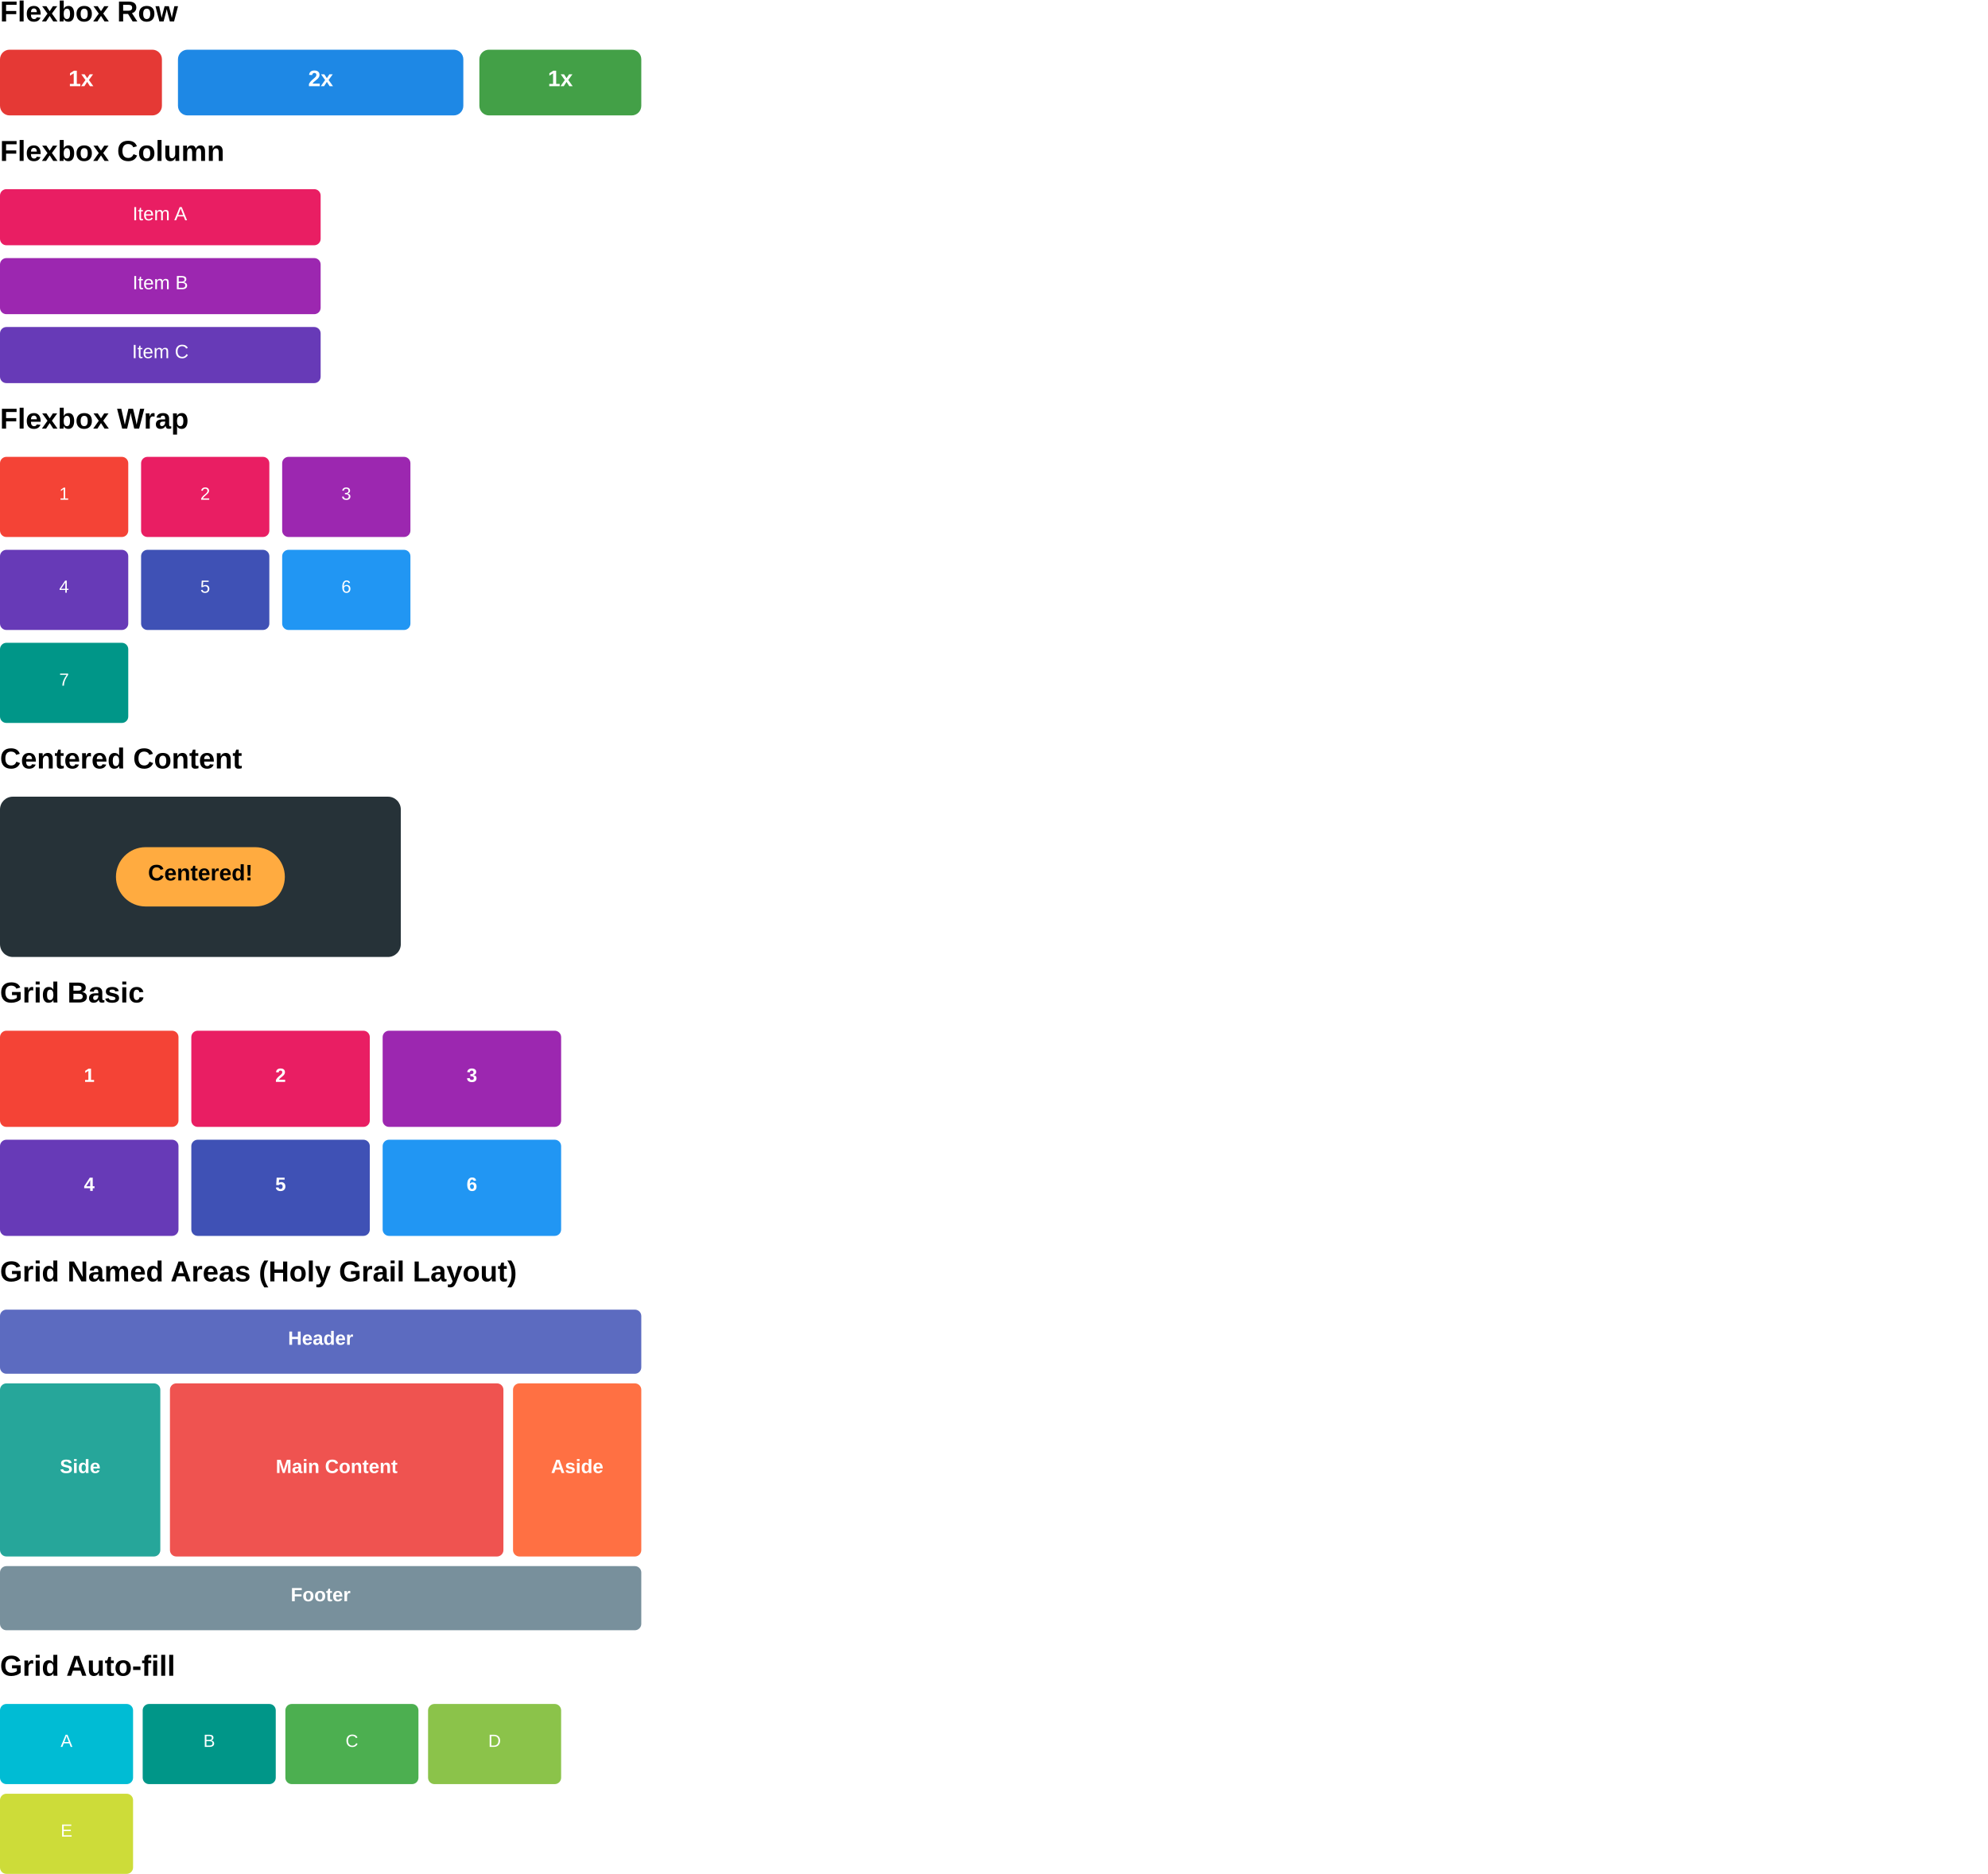
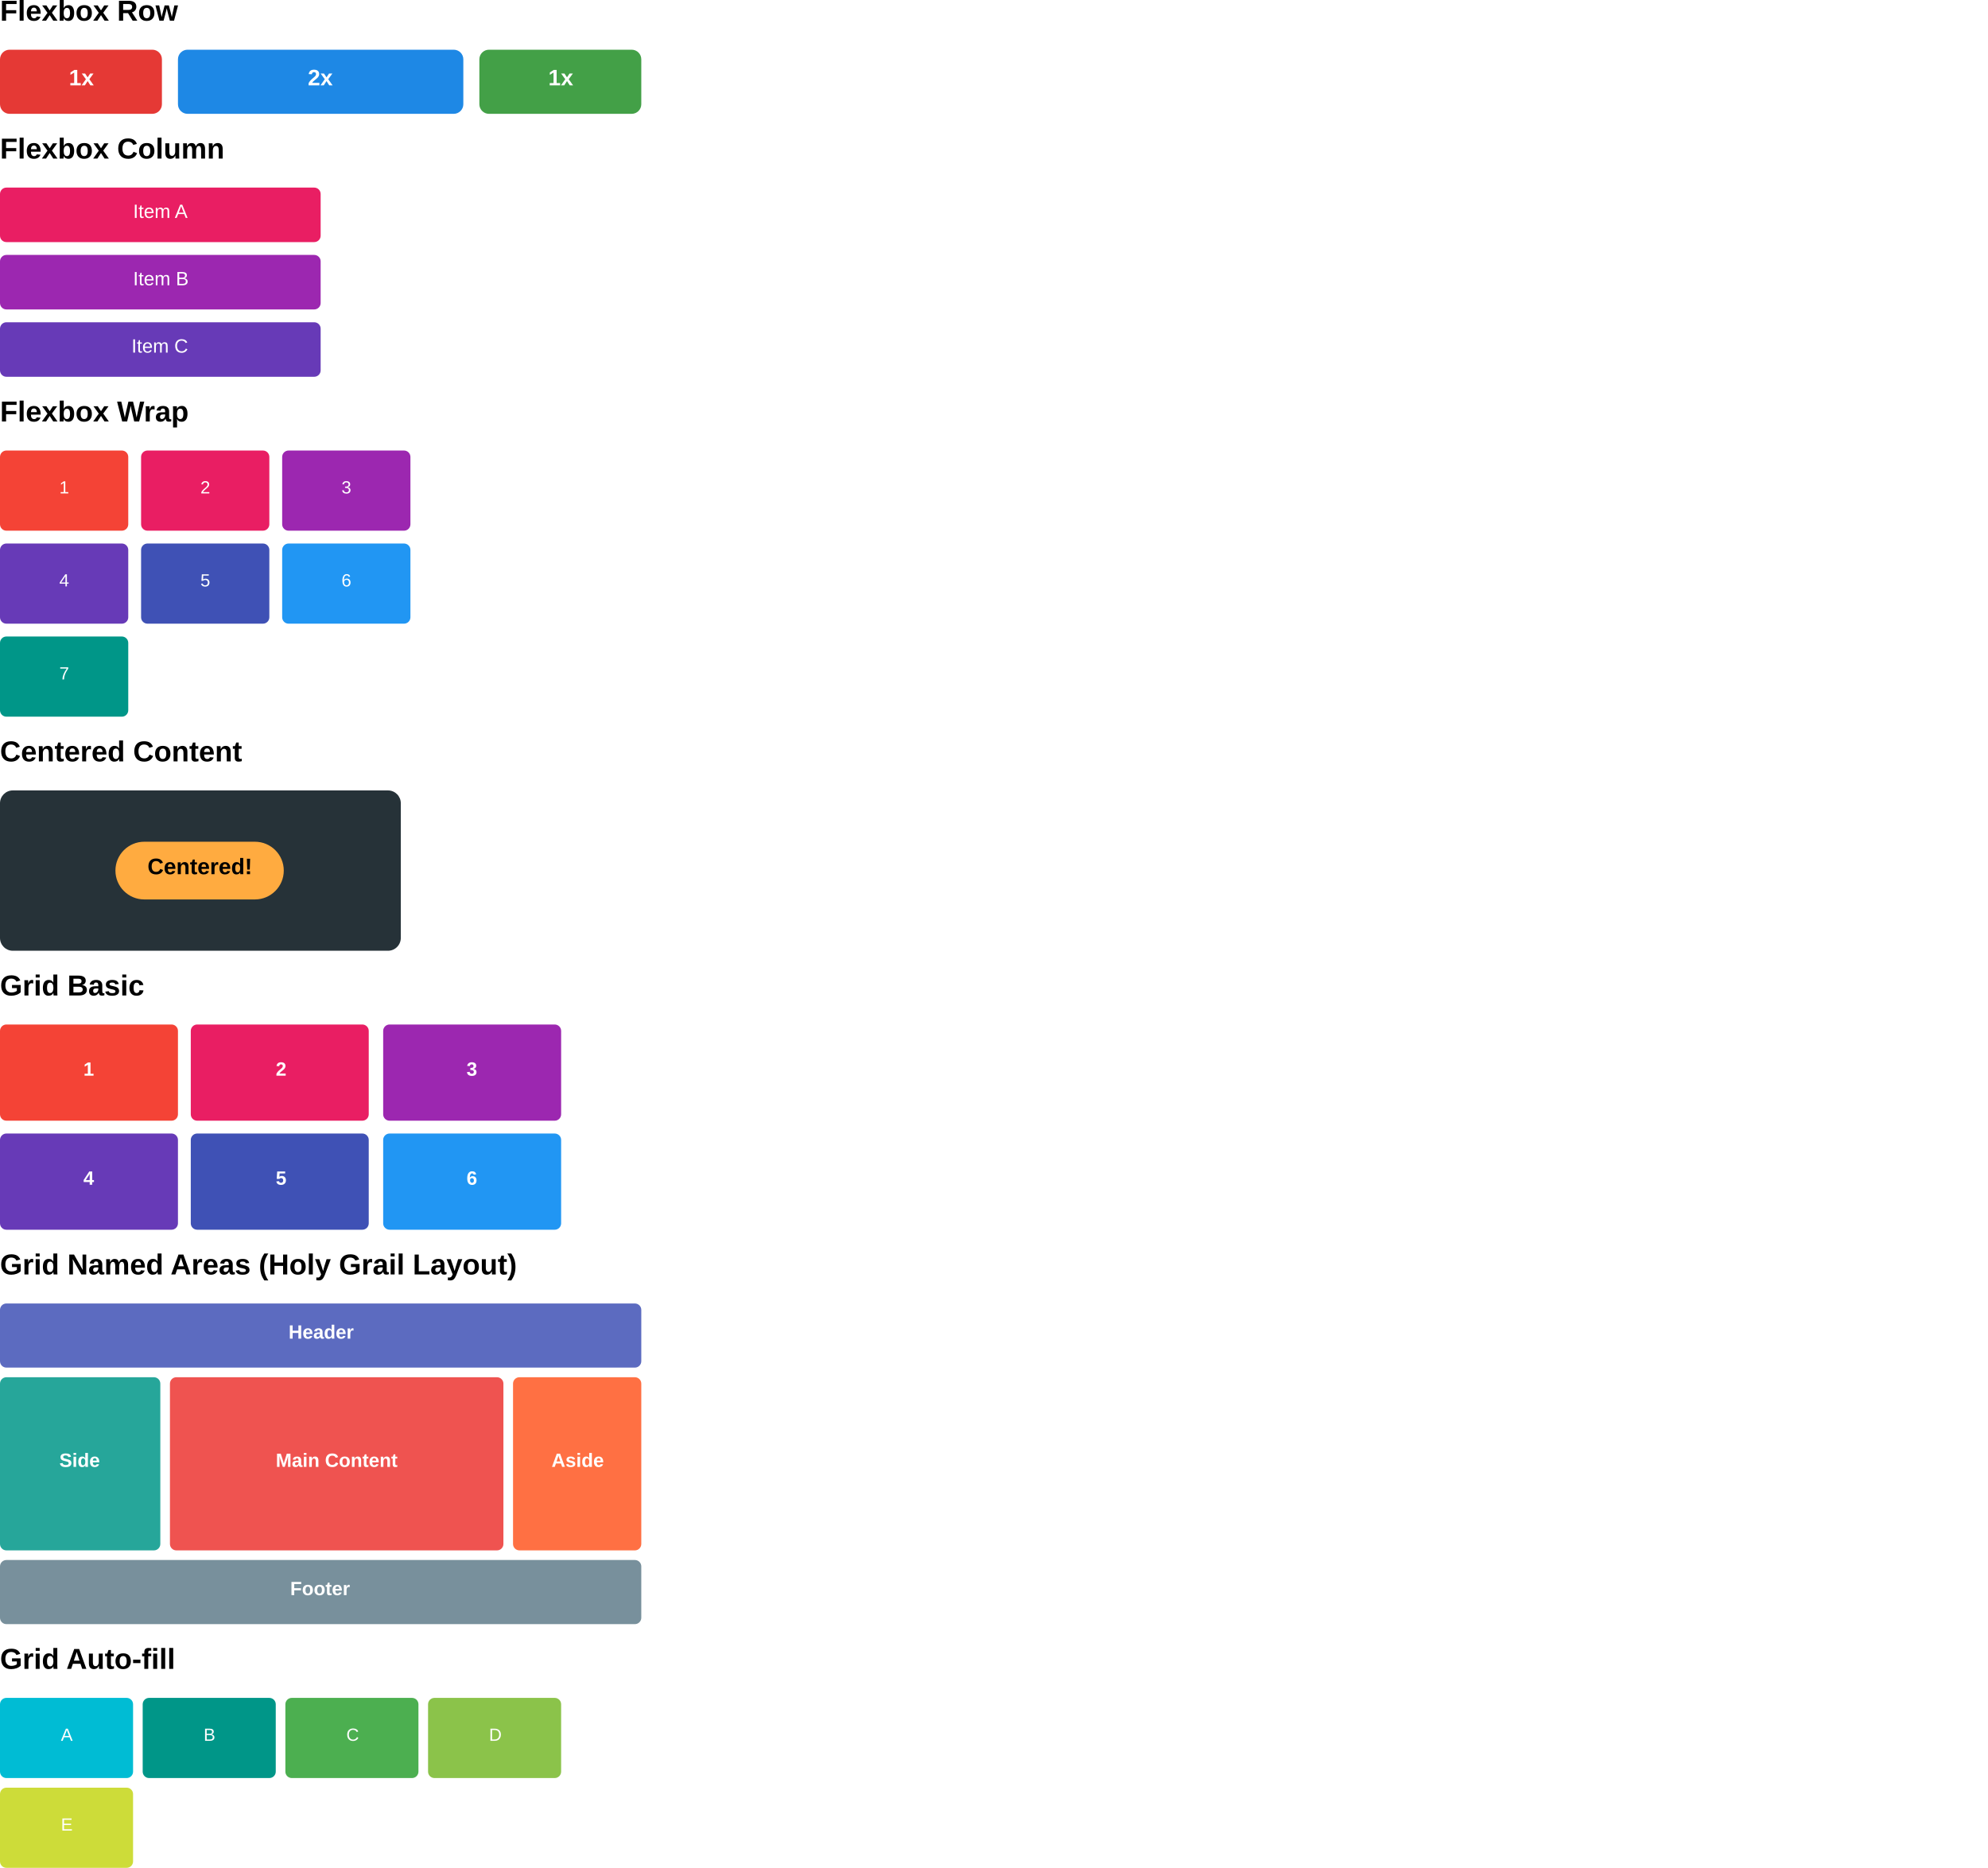
- <svg xmlns="http://www.w3.org/2000/svg" width="1240" height="1169" viewBox="0 0 1240 1169">
-   <text x="0" y="1.5" fill="rgb(0, 0, 0)" dominant-baseline="text-before-edge" font-weight="700" font-size="18px" font-family="Arial">Flexbox Row</text>
-   <rect x="0" y="31" width="101" height="41" rx="6" ry="6" fill="rgb(229, 57, 53)" />
-   <text x="42.72" y="44.5" fill="rgb(255, 255, 255)" dominant-baseline="text-before-edge" font-weight="700" font-size="14px" font-family="Arial">1x</text>
-   <rect x="111" y="31" width="178" height="41" rx="6" ry="6" fill="rgb(30, 136, 229)" />
-   <text x="192.22" y="44.5" fill="rgb(255, 255, 255)" dominant-baseline="text-before-edge" font-weight="700" font-size="14px" font-family="Arial">2x</text>
-   <rect x="299" y="31" width="101" height="41" rx="6" ry="6" fill="rgb(67, 160, 71)" />
-   <text x="341.72" y="44.5" fill="rgb(255, 255, 255)" dominant-baseline="text-before-edge" font-weight="700" font-size="14px" font-family="Arial">1x</text>
-   <text x="0" y="88.5" fill="rgb(0, 0, 0)" dominant-baseline="text-before-edge" font-weight="700" font-size="18px" font-family="Arial">Flexbox Column</text>
-   <rect x="0" y="118" width="200" height="35" rx="4" ry="4" fill="rgb(233, 30, 99)" />
-   <text x="82.67" y="129.5" fill="rgb(255, 255, 255)" dominant-baseline="text-before-edge" font-size="12px" font-family="Arial">Item A</text>
-   <rect x="0" y="161" width="200" height="35" rx="4" ry="4" fill="rgb(156, 39, 176)" />
-   <text x="82.67" y="172.5" fill="rgb(255, 255, 255)" dominant-baseline="text-before-edge" font-size="12px" font-family="Arial">Item B</text>
-   <rect x="0" y="204" width="200" height="35" rx="4" ry="4" fill="rgb(103, 58, 183)" />
-   <text x="82.33" y="215.5" fill="rgb(255, 255, 255)" dominant-baseline="text-before-edge" font-size="12px" font-family="Arial">Item C</text>
-   <text x="0" y="255.5" fill="rgb(0, 0, 0)" dominant-baseline="text-before-edge" font-weight="700" font-size="18px" font-family="Arial">Flexbox Wrap</text>
-   <rect x="0" y="285" width="80" height="50" rx="4" ry="4" fill="rgb(244, 67, 54)" />
-   <text x="36.93" y="304.5" fill="rgb(255, 255, 255)" dominant-baseline="text-before-edge" font-size="11px" font-family="Arial">1</text>
-   <rect x="88" y="285" width="80" height="50" rx="4" ry="4" fill="rgb(233, 30, 99)" />
-   <text x="124.93" y="304.5" fill="rgb(255, 255, 255)" dominant-baseline="text-before-edge" font-size="11px" font-family="Arial">2</text>
-   <rect x="176" y="285" width="80" height="50" rx="4" ry="4" fill="rgb(156, 39, 176)" />
-   <text x="212.93" y="304.5" fill="rgb(255, 255, 255)" dominant-baseline="text-before-edge" font-size="11px" font-family="Arial">3</text>
-   <rect x="0" y="343" width="80" height="50" rx="4" ry="4" fill="rgb(103, 58, 183)" />
-   <text x="36.93" y="362.5" fill="rgb(255, 255, 255)" dominant-baseline="text-before-edge" font-size="11px" font-family="Arial">4</text>
-   <rect x="88" y="343" width="80" height="50" rx="4" ry="4" fill="rgb(63, 81, 181)" />
-   <text x="124.93" y="362.5" fill="rgb(255, 255, 255)" dominant-baseline="text-before-edge" font-size="11px" font-family="Arial">5</text>
-   <rect x="176" y="343" width="80" height="50" rx="4" ry="4" fill="rgb(33, 150, 243)" />
-   <text x="212.93" y="362.5" fill="rgb(255, 255, 255)" dominant-baseline="text-before-edge" font-size="11px" font-family="Arial">6</text>
-   <rect x="0" y="401" width="80" height="50" rx="4" ry="4" fill="rgb(0, 150, 136)" />
-   <text x="36.93" y="420.5" fill="rgb(255, 255, 255)" dominant-baseline="text-before-edge" font-size="11px" font-family="Arial">7</text>
-   <text x="0" y="467.5" fill="rgb(0, 0, 0)" dominant-baseline="text-before-edge" font-weight="700" font-size="18px" font-family="Arial">Centered Content</text>
-   <rect x="0" y="497" width="250" height="100" rx="8" ry="8" fill="rgb(38, 50, 56)" />
-   <rect x="72.32" y="528.5" width="105.35" height="37" rx="18.5" ry="18.5" fill="rgb(255, 171, 64)" />
-   <text x="92.32" y="540" fill="rgb(0, 0, 0)" dominant-baseline="text-before-edge" font-weight="700" font-size="14px" font-family="Arial">Centered!</text>
-   <text x="0" y="613.5" fill="rgb(0, 0, 0)" dominant-baseline="text-before-edge" font-weight="700" font-size="18px" font-family="Arial">Grid Basic</text>
-   <rect x="0" y="643" width="111.33" height="60" rx="4" ry="4" fill="rgb(244, 67, 54)" />
-   <text x="52.33" y="667" fill="rgb(255, 255, 255)" dominant-baseline="text-before-edge" font-weight="700" font-size="12px" font-family="Arial">1</text>
-   <rect x="119.33" y="643" width="111.33" height="60" rx="4" ry="4" fill="rgb(233, 30, 99)" />
-   <text x="171.67" y="667" fill="rgb(255, 255, 255)" dominant-baseline="text-before-edge" font-weight="700" font-size="12px" font-family="Arial">2</text>
-   <rect x="238.67" y="643" width="111.33" height="60" rx="4" ry="4" fill="rgb(156, 39, 176)" />
-   <text x="291" y="667" fill="rgb(255, 255, 255)" dominant-baseline="text-before-edge" font-weight="700" font-size="12px" font-family="Arial">3</text>
-   <rect x="0" y="711" width="111.33" height="60" rx="4" ry="4" fill="rgb(103, 58, 183)" />
-   <text x="52.33" y="735" fill="rgb(255, 255, 255)" dominant-baseline="text-before-edge" font-weight="700" font-size="12px" font-family="Arial">4</text>
-   <rect x="119.33" y="711" width="111.33" height="60" rx="4" ry="4" fill="rgb(63, 81, 181)" />
-   <text x="171.67" y="735" fill="rgb(255, 255, 255)" dominant-baseline="text-before-edge" font-weight="700" font-size="12px" font-family="Arial">5</text>
-   <rect x="238.67" y="711" width="111.33" height="60" rx="4" ry="4" fill="rgb(33, 150, 243)" />
-   <text x="291" y="735" fill="rgb(255, 255, 255)" dominant-baseline="text-before-edge" font-weight="700" font-size="12px" font-family="Arial">6</text>
-   <text x="0" y="787.5" fill="rgb(0, 0, 0)" dominant-baseline="text-before-edge" font-weight="700" font-size="18px" font-family="Arial">Grid Named Areas (Holy Grail Layout)</text>
-   <rect x="0" y="817" width="400" height="40" rx="4" ry="4" fill="rgb(92, 107, 192)" />
-   <text x="179.67" y="831" fill="rgb(255, 255, 255)" dominant-baseline="text-before-edge" font-weight="700" font-size="12px" font-family="Arial">Header</text>
-   <rect x="0" y="863" width="100" height="108" rx="4" ry="4" fill="rgb(38, 166, 154)" />
-   <text x="37.33" y="911" fill="rgb(255, 255, 255)" dominant-baseline="text-before-edge" font-weight="700" font-size="12px" font-family="Arial">Side</text>
-   <rect x="106" y="863" width="208" height="108" rx="4" ry="4" fill="rgb(239, 83, 80)" />
-   <text x="172" y="911" fill="rgb(255, 255, 255)" dominant-baseline="text-before-edge" font-weight="700" font-size="12px" font-family="Arial">Main Content</text>
-   <rect x="320" y="863" width="80" height="108" rx="4" ry="4" fill="rgb(255, 112, 67)" />
-   <text x="343.67" y="911" fill="rgb(255, 255, 255)" dominant-baseline="text-before-edge" font-weight="700" font-size="12px" font-family="Arial">Aside</text>
-   <rect x="0" y="977" width="400" height="40" rx="4" ry="4" fill="rgb(120, 144, 156)" />
-   <text x="181.33" y="991" fill="rgb(255, 255, 255)" dominant-baseline="text-before-edge" font-weight="700" font-size="12px" font-family="Arial">Footer</text>
-   <text x="0" y="1033.5" fill="rgb(0, 0, 0)" dominant-baseline="text-before-edge" font-weight="700" font-size="18px" font-family="Arial">Grid Auto-fill</text>
-   <rect x="0" y="1063" width="83" height="50" rx="4" ry="4" fill="rgb(0, 188, 212)" />
-   <text x="37.83" y="1082.5" fill="rgb(255, 255, 255)" dominant-baseline="text-before-edge" font-size="11px" font-family="Arial">A</text>
-   <rect x="89" y="1063" width="83" height="50" rx="4" ry="4" fill="rgb(0, 150, 136)" />
-   <text x="126.83" y="1082.5" fill="rgb(255, 255, 255)" dominant-baseline="text-before-edge" font-size="11px" font-family="Arial">B</text>
-   <rect x="178" y="1063" width="83" height="50" rx="4" ry="4" fill="rgb(76, 175, 80)" />
-   <text x="215.52" y="1082.5" fill="rgb(255, 255, 255)" dominant-baseline="text-before-edge" font-size="11px" font-family="Arial">C</text>
-   <rect x="267" y="1063" width="83" height="50" rx="4" ry="4" fill="rgb(139, 195, 74)" />
-   <text x="304.52" y="1082.5" fill="rgb(255, 255, 255)" dominant-baseline="text-before-edge" font-size="11px" font-family="Arial">D</text>
-   <rect x="0" y="1119" width="83" height="50" rx="4" ry="4" fill="rgb(205, 220, 57)" />
-   <text x="37.83" y="1138.5" fill="rgb(255, 255, 255)" dominant-baseline="text-before-edge" font-size="11px" font-family="Arial">E</text>
+ <svg xmlns="http://www.w3.org/2000/svg" width="1240" height="1165" viewBox="0 0 1240 1165">
+   <text x="0" y="1" fill="rgb(0, 0, 0)" dominant-baseline="text-before-edge" font-weight="700" font-size="18px" font-family="Arial">Flexbox Row</text>
+   <rect x="0" y="31" width="101" height="40" rx="6" ry="6" fill="rgb(229, 57, 53)" />
+   <text x="43" y="44" fill="rgb(255, 255, 255)" dominant-baseline="text-before-edge" font-weight="700" font-size="14px" font-family="Arial">1x</text>
+   <rect x="111" y="31" width="178" height="40" rx="6" ry="6" fill="rgb(30, 136, 229)" />
+   <text x="192" y="44" fill="rgb(255, 255, 255)" dominant-baseline="text-before-edge" font-weight="700" font-size="14px" font-family="Arial">2x</text>
+   <rect x="299" y="31" width="101" height="40" rx="6" ry="6" fill="rgb(67, 160, 71)" />
+   <text x="342" y="44" fill="rgb(255, 255, 255)" dominant-baseline="text-before-edge" font-weight="700" font-size="14px" font-family="Arial">1x</text>
+   <text x="0" y="87" fill="rgb(0, 0, 0)" dominant-baseline="text-before-edge" font-weight="700" font-size="18px" font-family="Arial">Flexbox Column</text>
+   <rect x="0" y="117" width="200" height="34" rx="4" ry="4" fill="rgb(233, 30, 99)" />
+   <text x="83" y="128" fill="rgb(255, 255, 255)" dominant-baseline="text-before-edge" font-size="12px" font-family="Arial">Item A</text>
+   <rect x="0" y="159" width="200" height="34" rx="4" ry="4" fill="rgb(156, 39, 176)" />
+   <text x="83" y="170" fill="rgb(255, 255, 255)" dominant-baseline="text-before-edge" font-size="12px" font-family="Arial">Item B</text>
+   <rect x="0" y="201" width="200" height="34" rx="4" ry="4" fill="rgb(103, 58, 183)" />
+   <text x="82" y="212" fill="rgb(255, 255, 255)" dominant-baseline="text-before-edge" font-size="12px" font-family="Arial">Item C</text>
+   <text x="0" y="251" fill="rgb(0, 0, 0)" dominant-baseline="text-before-edge" font-weight="700" font-size="18px" font-family="Arial">Flexbox Wrap</text>
+   <rect x="0" y="281" width="80" height="50" rx="4" ry="4" fill="rgb(244, 67, 54)" />
+   <text x="37" y="300.5" fill="rgb(255, 255, 255)" dominant-baseline="text-before-edge" font-size="11px" font-family="Arial">1</text>
+   <rect x="88" y="281" width="80" height="50" rx="4" ry="4" fill="rgb(233, 30, 99)" />
+   <text x="125" y="300.5" fill="rgb(255, 255, 255)" dominant-baseline="text-before-edge" font-size="11px" font-family="Arial">2</text>
+   <rect x="176" y="281" width="80" height="50" rx="4" ry="4" fill="rgb(156, 39, 176)" />
+   <text x="213" y="300.5" fill="rgb(255, 255, 255)" dominant-baseline="text-before-edge" font-size="11px" font-family="Arial">3</text>
+   <rect x="0" y="339" width="80" height="50" rx="4" ry="4" fill="rgb(103, 58, 183)" />
+   <text x="37" y="358.5" fill="rgb(255, 255, 255)" dominant-baseline="text-before-edge" font-size="11px" font-family="Arial">4</text>
+   <rect x="88" y="339" width="80" height="50" rx="4" ry="4" fill="rgb(63, 81, 181)" />
+   <text x="125" y="358.5" fill="rgb(255, 255, 255)" dominant-baseline="text-before-edge" font-size="11px" font-family="Arial">5</text>
+   <rect x="176" y="339" width="80" height="50" rx="4" ry="4" fill="rgb(33, 150, 243)" />
+   <text x="213" y="358.5" fill="rgb(255, 255, 255)" dominant-baseline="text-before-edge" font-size="11px" font-family="Arial">6</text>
+   <rect x="0" y="397" width="80" height="50" rx="4" ry="4" fill="rgb(0, 150, 136)" />
+   <text x="37" y="416.5" fill="rgb(255, 255, 255)" dominant-baseline="text-before-edge" font-size="11px" font-family="Arial">7</text>
+   <text x="0" y="463" fill="rgb(0, 0, 0)" dominant-baseline="text-before-edge" font-weight="700" font-size="18px" font-family="Arial">Centered Content</text>
+   <rect x="0" y="493" width="250" height="100" rx="8" ry="8" fill="rgb(38, 50, 56)" />
+   <rect x="72" y="525" width="105" height="36" rx="18" ry="18" fill="rgb(255, 171, 64)" />
+   <text x="92" y="536" fill="rgb(0, 0, 0)" dominant-baseline="text-before-edge" font-weight="700" font-size="14px" font-family="Arial">Centered!</text>
+   <text x="0" y="609" fill="rgb(0, 0, 0)" dominant-baseline="text-before-edge" font-weight="700" font-size="18px" font-family="Arial">Grid Basic</text>
+   <rect x="0" y="639" width="111" height="60" rx="4" ry="4" fill="rgb(244, 67, 54)" />
+   <text x="52" y="663" fill="rgb(255, 255, 255)" dominant-baseline="text-before-edge" font-weight="700" font-size="12px" font-family="Arial">1</text>
+   <rect x="119" y="639" width="111" height="60" rx="4" ry="4" fill="rgb(233, 30, 99)" />
+   <text x="172" y="663" fill="rgb(255, 255, 255)" dominant-baseline="text-before-edge" font-weight="700" font-size="12px" font-family="Arial">2</text>
+   <rect x="239" y="639" width="111" height="60" rx="4" ry="4" fill="rgb(156, 39, 176)" />
+   <text x="291" y="663" fill="rgb(255, 255, 255)" dominant-baseline="text-before-edge" font-weight="700" font-size="12px" font-family="Arial">3</text>
+   <rect x="0" y="707" width="111" height="60" rx="4" ry="4" fill="rgb(103, 58, 183)" />
+   <text x="52" y="731" fill="rgb(255, 255, 255)" dominant-baseline="text-before-edge" font-weight="700" font-size="12px" font-family="Arial">4</text>
+   <rect x="119" y="707" width="111" height="60" rx="4" ry="4" fill="rgb(63, 81, 181)" />
+   <text x="172" y="731" fill="rgb(255, 255, 255)" dominant-baseline="text-before-edge" font-weight="700" font-size="12px" font-family="Arial">5</text>
+   <rect x="239" y="707" width="111" height="60" rx="4" ry="4" fill="rgb(33, 150, 243)" />
+   <text x="291" y="731" fill="rgb(255, 255, 255)" dominant-baseline="text-before-edge" font-weight="700" font-size="12px" font-family="Arial">6</text>
+   <text x="0" y="783" fill="rgb(0, 0, 0)" dominant-baseline="text-before-edge" font-weight="700" font-size="18px" font-family="Arial">Grid Named Areas (Holy Grail Layout)</text>
+   <rect x="0" y="813" width="400" height="40" rx="4" ry="4" fill="rgb(92, 107, 192)" />
+   <text x="180" y="827" fill="rgb(255, 255, 255)" dominant-baseline="text-before-edge" font-weight="700" font-size="12px" font-family="Arial">Header</text>
+   <rect x="0" y="859" width="100" height="108" rx="4" ry="4" fill="rgb(38, 166, 154)" />
+   <text x="37" y="907" fill="rgb(255, 255, 255)" dominant-baseline="text-before-edge" font-weight="700" font-size="12px" font-family="Arial">Side</text>
+   <rect x="106" y="859" width="208" height="108" rx="4" ry="4" fill="rgb(239, 83, 80)" />
+   <text x="172" y="907" fill="rgb(255, 255, 255)" dominant-baseline="text-before-edge" font-weight="700" font-size="12px" font-family="Arial">Main Content</text>
+   <rect x="320" y="859" width="80" height="108" rx="4" ry="4" fill="rgb(255, 112, 67)" />
+   <text x="344" y="907" fill="rgb(255, 255, 255)" dominant-baseline="text-before-edge" font-weight="700" font-size="12px" font-family="Arial">Aside</text>
+   <rect x="0" y="973" width="400" height="40" rx="4" ry="4" fill="rgb(120, 144, 156)" />
+   <text x="181" y="987" fill="rgb(255, 255, 255)" dominant-baseline="text-before-edge" font-weight="700" font-size="12px" font-family="Arial">Footer</text>
+   <text x="0" y="1029" fill="rgb(0, 0, 0)" dominant-baseline="text-before-edge" font-weight="700" font-size="18px" font-family="Arial">Grid Auto-fill</text>
+   <rect x="0" y="1059" width="83" height="50" rx="4" ry="4" fill="rgb(0, 188, 212)" />
+   <text x="38" y="1078.5" fill="rgb(255, 255, 255)" dominant-baseline="text-before-edge" font-size="11px" font-family="Arial">A</text>
+   <rect x="89" y="1059" width="83" height="50" rx="4" ry="4" fill="rgb(0, 150, 136)" />
+   <text x="127" y="1078.5" fill="rgb(255, 255, 255)" dominant-baseline="text-before-edge" font-size="11px" font-family="Arial">B</text>
+   <rect x="178" y="1059" width="83" height="50" rx="4" ry="4" fill="rgb(76, 175, 80)" />
+   <text x="216" y="1078.5" fill="rgb(255, 255, 255)" dominant-baseline="text-before-edge" font-size="11px" font-family="Arial">C</text>
+   <rect x="267" y="1059" width="83" height="50" rx="4" ry="4" fill="rgb(139, 195, 74)" />
+   <text x="305" y="1078.5" fill="rgb(255, 255, 255)" dominant-baseline="text-before-edge" font-size="11px" font-family="Arial">D</text>
+   <rect x="0" y="1115" width="83" height="50" rx="4" ry="4" fill="rgb(205, 220, 57)" />
+   <text x="38" y="1134.5" fill="rgb(255, 255, 255)" dominant-baseline="text-before-edge" font-size="11px" font-family="Arial">E</text>
</svg>
